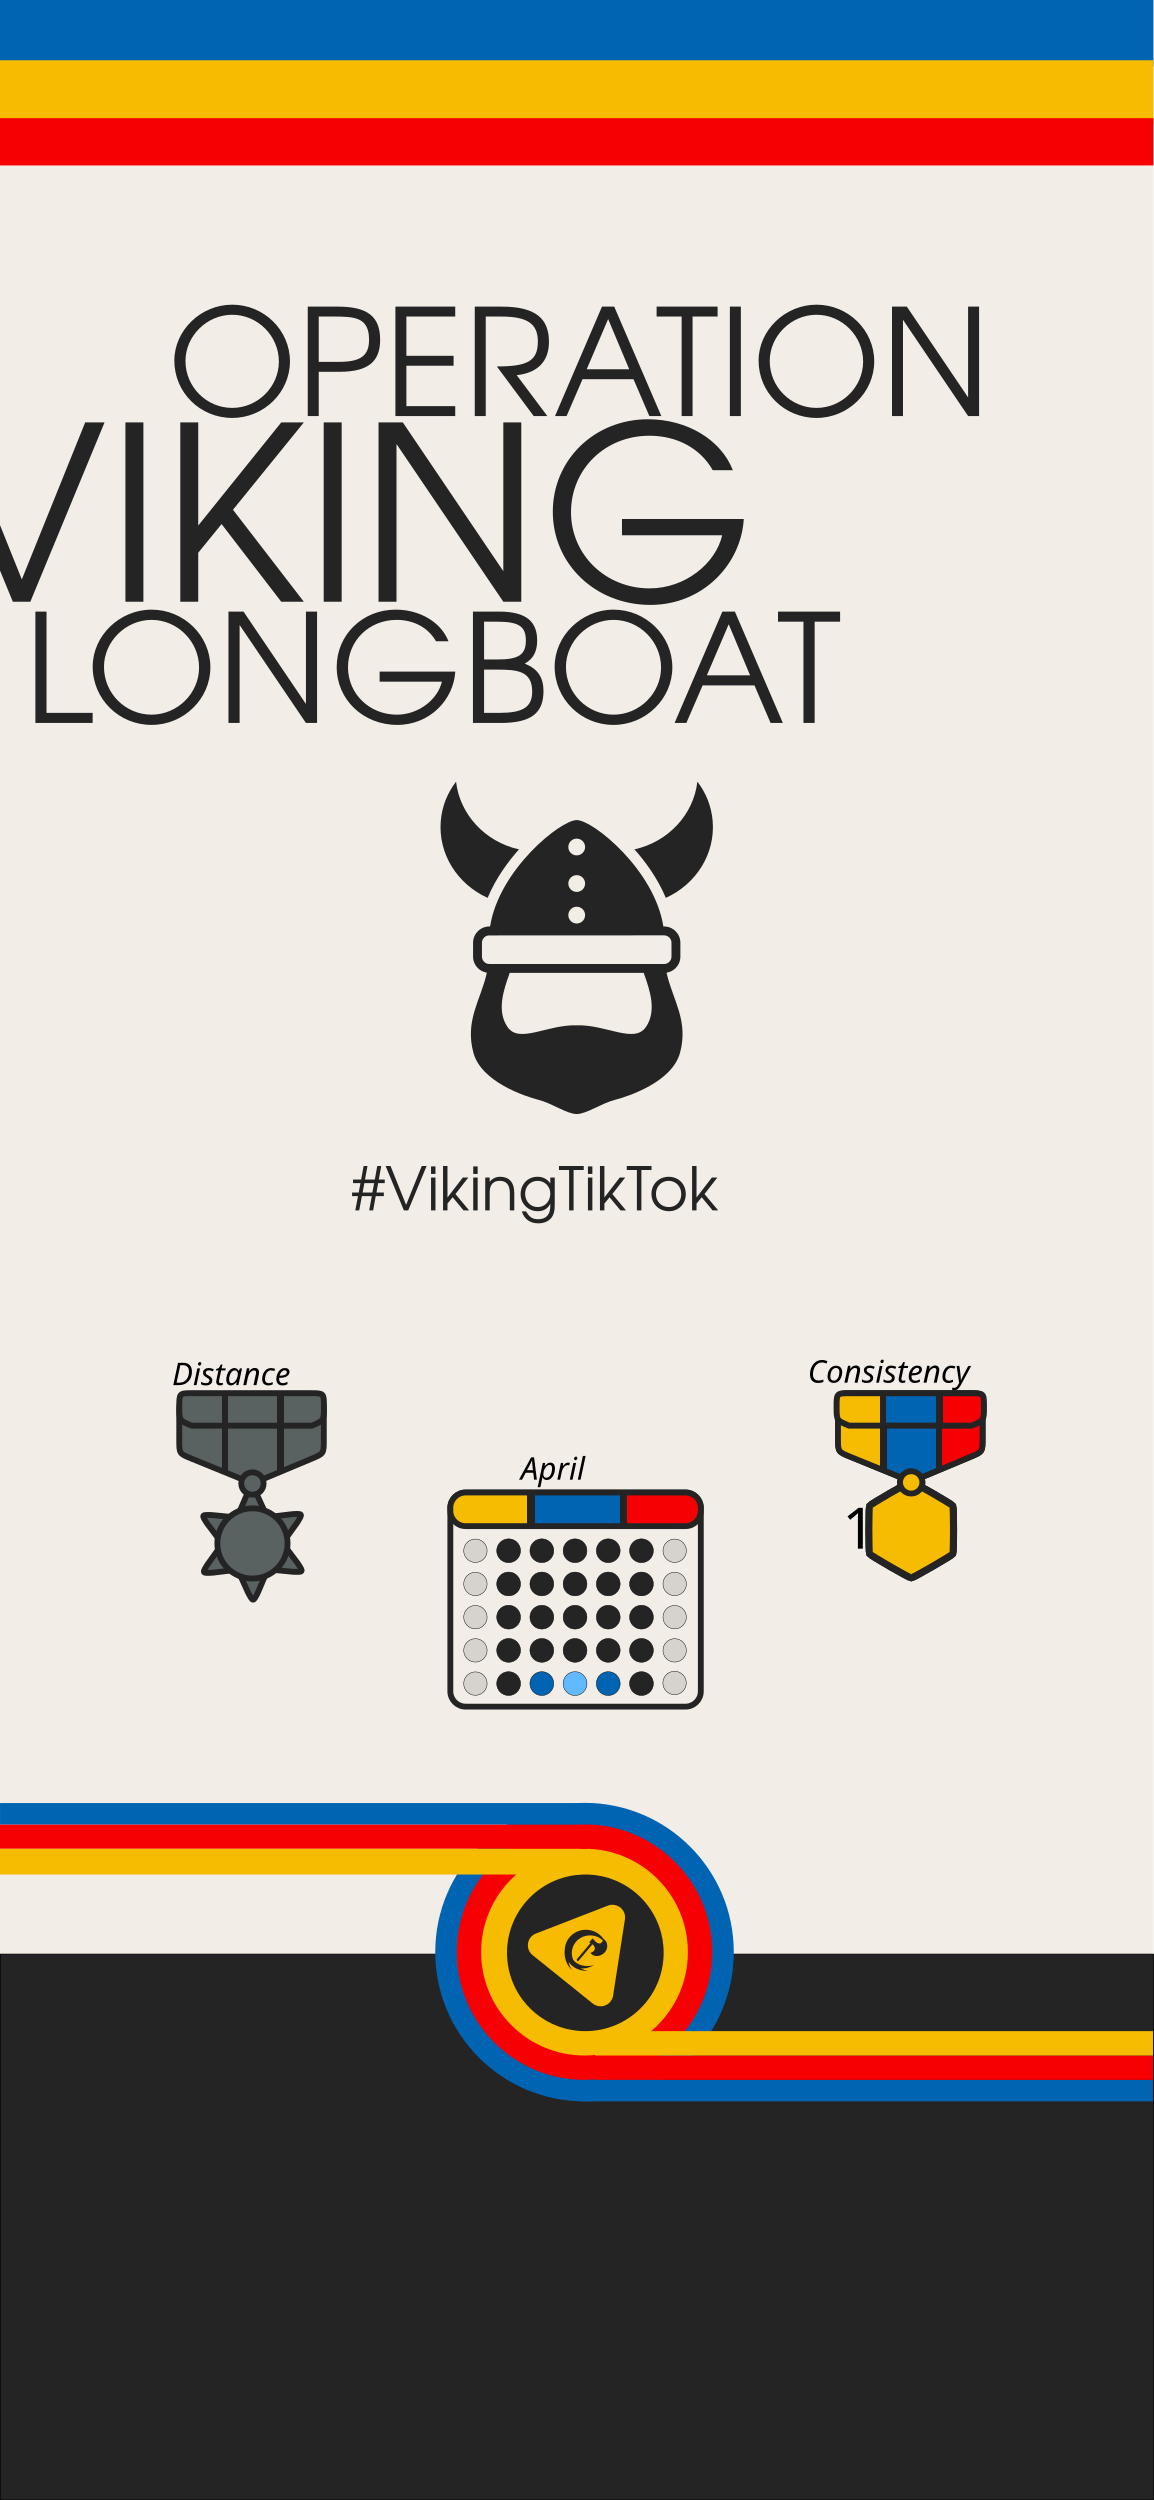
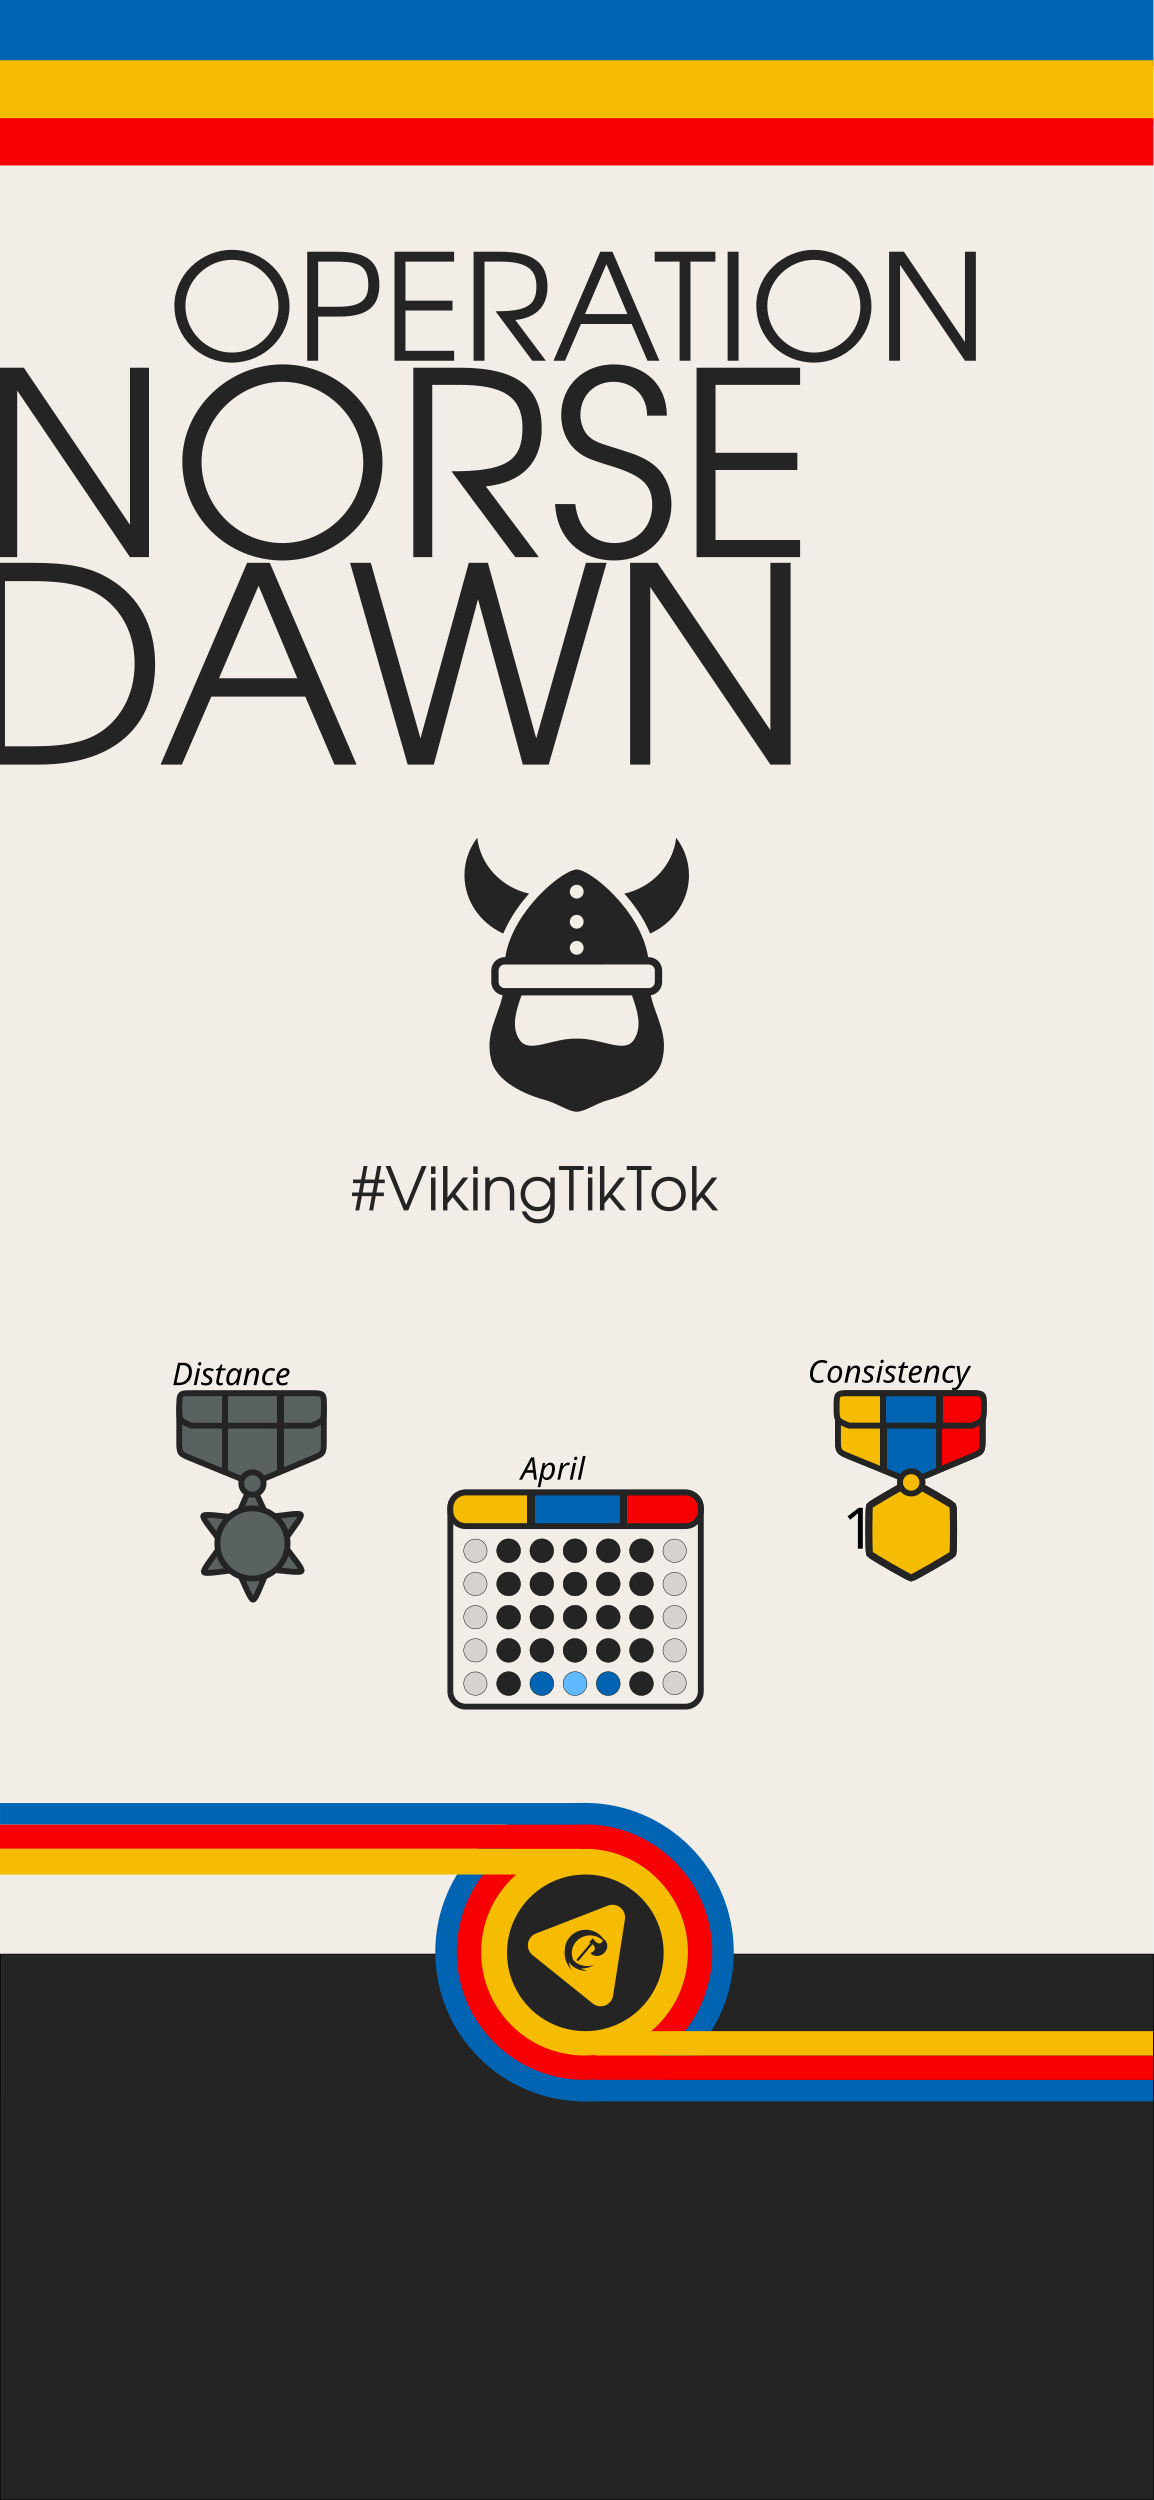
<svg xmlns="http://www.w3.org/2000/svg" xmlns:xlink="http://www.w3.org/1999/xlink" width="1290" height="2796" viewBox="0 0 341.312 739.775" version="1.1" id="svg5" xml:space="preserve">
  <defs id="defs2">
    <linearGradient id="linearGradient2739">
      <stop style="stop-color:#5a6161;stop-opacity:1;" offset="0" id="stop2715" />
      <stop style="stop-color:#5a6161;stop-opacity:1;" offset="0.302" id="stop2717" />
      <stop style="stop-color:#242424;stop-opacity:1;" offset="0.302" id="stop2719" />
      <stop style="stop-color:#242424;stop-opacity:1;" offset="0.343" id="stop2721" />
      <stop style="stop-color:#5a6161;stop-opacity:1;" offset="0.343" id="stop2723" />
      <stop style="stop-color:#5a6161;stop-opacity:1;" offset="0.343" id="stop2725" />
      <stop style="stop-color:#5a6161;stop-opacity:1;" offset="0.343" id="stop2727" />
      <stop style="stop-color:#5a6161;stop-opacity:1;" offset="0.669" id="stop2729" />
      <stop style="stop-color:#242424;stop-opacity:1;" offset="0.669" id="stop2731" />
      <stop style="stop-color:#242424;stop-opacity:1;" offset="0.714" id="stop2733" />
      <stop style="stop-color:#5a6161;stop-opacity:1;" offset="0.714" id="stop2735" />
      <stop style="stop-color:#5a6161;stop-opacity:1;" offset="1" id="stop2737" />
    </linearGradient>
    <linearGradient id="linearGradient2683">
      <stop style="stop-color:#f6bc02;stop-opacity:1;" offset="0" id="stop2659" />
      <stop style="stop-color:#f6bc02;stop-opacity:1;" offset="0.302" id="stop2661" />
      <stop style="stop-color:#242424;stop-opacity:1;" offset="0.302" id="stop2663" />
      <stop style="stop-color:#242424;stop-opacity:1;" offset="0.343" id="stop2665" />
      <stop style="stop-color:#0064b2;stop-opacity:1;" offset="0.343" id="stop2667" />
      <stop style="stop-color:#0064b2;stop-opacity:1;" offset="0.343" id="stop2669" />
      <stop style="stop-color:#0064b2;stop-opacity:1;" offset="0.343" id="stop2671" />
      <stop style="stop-color:#0064b2;stop-opacity:1;" offset="0.669" id="stop2673" />
      <stop style="stop-color:#242424;stop-opacity:1;" offset="0.669" id="stop2675" />
      <stop style="stop-color:#242424;stop-opacity:1;" offset="0.714" id="stop2677" />
      <stop style="stop-color:#f60003;stop-opacity:1;" offset="0.714" id="stop2679" />
      <stop style="stop-color:#f60003;stop-opacity:1;" offset="1" id="stop2681" />
    </linearGradient>
    <linearGradient id="linearGradient19">
      <stop style="stop-color:#f6bc02;stop-opacity:1;" offset="0" id="stop8" />
      <stop style="stop-color:#f6bc02;stop-opacity:1;" offset="0.31" id="stop9" />
      <stop style="stop-color:#242424;stop-opacity:1;" offset="0.31" id="stop10" />
      <stop style="stop-color:#242424;stop-opacity:1;" offset="0.34" id="stop11" />
      <stop style="stop-color:#0064b2;stop-opacity:1;" offset="0.34" id="stop12" />
      <stop style="stop-color:#0064b2;stop-opacity:1;" offset="0.675" id="stop15" />
      <stop style="stop-color:#242424;stop-opacity:1;" offset="0.675" id="stop16" />
      <stop style="stop-color:#242424;stop-opacity:1;" offset="0.702" id="stop17" />
      <stop style="stop-color:#f60003;stop-opacity:1;" offset="0.702" id="stop18" />
      <stop style="stop-color:#f60003;stop-opacity:1;" offset="1" id="stop19" />
    </linearGradient>
    <linearGradient xlink:href="#linearGradient2739" id="linearGradient1853" x1="-11.259" y1="401.76" x2="84.136" y2="401.76" gradientUnits="userSpaceOnUse" gradientTransform="matrix(0.4666422,0,0,0.4666422,57.42604,239.1863)" />
    <linearGradient xlink:href="#linearGradient2739" id="linearGradient4763" gradientUnits="userSpaceOnUse" gradientTransform="matrix(0.4668971,0,0,0.4764856,57.44103,225.3715)" x1="-11.259" y1="401.76" x2="84.136" y2="401.76" />
    <linearGradient xlink:href="#linearGradient2739" id="linearGradient7112" gradientUnits="userSpaceOnUse" gradientTransform="matrix(0.4666422,0,0,0.4666422,252.3815,251.5667)" x1="-11.259" y1="401.76" x2="84.136" y2="401.76" />
    <linearGradient xlink:href="#linearGradient2739" id="linearGradient7114" gradientUnits="userSpaceOnUse" gradientTransform="matrix(0.4660948,0,0,0.476554,252.4015,225.344)" x1="-11.259" y1="401.76" x2="84.136" y2="401.76" />
    <linearGradient xlink:href="#linearGradient19" id="linearGradient8" x1="132.391" y1="462.308" x2="208.243" y2="462.308" gradientUnits="userSpaceOnUse" gradientTransform="translate(0,-15.68807)" />
    <linearGradient xlink:href="#linearGradient2683" id="linearGradient309" gradientUnits="userSpaceOnUse" gradientTransform="matrix(0.4757368,0,0,0.4757368,-67.89771,225.6728)" x1="-11.259" y1="401.76" x2="84.136" y2="401.76" />
    <linearGradient xlink:href="#linearGradient2683" id="linearGradient311" gradientUnits="userSpaceOnUse" gradientTransform="matrix(0.4666422,0,0,0.4666422,-67.56632,239.1863)" x1="-11.259" y1="401.76" x2="84.136" y2="401.76" />
    <linearGradient xlink:href="#linearGradient2683" id="linearGradient2685" gradientUnits="userSpaceOnUse" gradientTransform="matrix(0.4666422,0,0,0.4666422,370.9461,251.5667)" x1="-11.259" y1="401.76" x2="84.136" y2="401.76" />
    <linearGradient xlink:href="#linearGradient2683" id="linearGradient2687" gradientUnits="userSpaceOnUse" gradientTransform="matrix(0.4757368,0,0,0.4757368,370.6148,225.6728)" x1="-11.259" y1="401.76" x2="84.136" y2="401.76" />
    <clipPath clipPathUnits="userSpaceOnUse" id="clippath5139">
      <g id="g5143" transform="matrix(1.925925,1.8794642e-5,-1.8794642e-5,1.925925,-162.4495,-573.511)">
        <rect style="fill:#242424;fill-opacity:1;stroke:#000000;stroke-width:0.265;stroke-linecap:round;stroke-linejoin:round;stroke-dasharray:none" id="rect5141" width="341.18" height="161.506" x="0.066" y="498.842" ry="0" />
      </g>
    </clipPath>
  </defs>
  <g id="layer1">
    <g id="g1893">
      <rect style="fill:#f2ede7;fill-opacity:1;stroke:none;stroke-width:25;stroke-linecap:round;stroke-dasharray:none;stroke-opacity:1" id="rect14093" width="341.312" height="621.648" x="0" y="0" />
      <rect style="fill:#242424;fill-opacity:1;stroke:#000000;stroke-width:0.265;stroke-linecap:round;stroke-linejoin:round;stroke-dasharray:none" id="rect911" width="341.18" height="161.506" x="0.132" y="578.269" ry="0" />
-     </g>
-     <g id="g1889">
-       <text xml:space="preserve" style="font-style:normal;font-variant:normal;font-weight:normal;font-stretch:normal;font-size:43.813px;font-family:'TeX Gyre Adventor';-inkscape-font-specification:'TeX Gyre Adventor, Normal';font-variant-ligatures:normal;font-variant-caps:normal;font-variant-numeric:normal;font-variant-east-asian:normal;fill:#242424;fill-opacity:1;stroke:#f7bb01;stroke-width:0;stroke-linecap:butt;stroke-dasharray:none;stroke-opacity:1" x="49.666" y="123.109" id="text17401-5">
-         <tspan id="tspan17399-8" x="49.666" y="123.109" style="font-style:normal;font-variant:normal;font-weight:normal;font-stretch:normal;font-size:43.813px;font-family:'TeX Gyre Adventor';-inkscape-font-specification:'TeX Gyre Adventor, Normal';font-variant-ligatures:normal;font-variant-caps:normal;font-variant-numeric:normal;font-variant-east-asian:normal;fill:#242424;fill-opacity:1;stroke-width:0;stroke-dasharray:none">OPERATION</tspan>
-       </text>
-       <text xml:space="preserve" style="font-style:normal;font-variant:normal;font-weight:normal;font-stretch:normal;font-size:71.811px;font-family:'TeX Gyre Adventor';-inkscape-font-specification:'TeX Gyre Adventor, Normal';font-variant-ligatures:normal;font-variant-caps:normal;font-variant-numeric:normal;font-variant-east-asian:normal;fill:#242424;fill-opacity:1;stroke:#f7bb01;stroke-width:0;stroke-linecap:butt;stroke-dasharray:none;stroke-opacity:1" x="171.769" y="178.064" id="text17401-5-7">
-         <tspan x="171.769" y="178.064" style="font-style:normal;font-variant:normal;font-weight:normal;font-stretch:normal;font-size:71.811px;font-family:'TeX Gyre Adventor';-inkscape-font-specification:'TeX Gyre Adventor, Normal';font-variant-ligatures:normal;font-variant-caps:normal;font-variant-numeric:normal;font-variant-east-asian:normal;text-align:center;text-anchor:middle;fill:#242424;fill-opacity:1;stroke-width:0;stroke-dasharray:none" id="tspan6687">VIKING</tspan>
-       </text>
-       <text xml:space="preserve" style="font-style:normal;font-variant:normal;font-weight:normal;font-stretch:normal;font-size:44.601px;font-family:'TeX Gyre Adventor';-inkscape-font-specification:'TeX Gyre Adventor, Normal';font-variant-ligatures:normal;font-variant-caps:normal;font-variant-numeric:normal;font-variant-east-asian:normal;fill:#242424;fill-opacity:1;stroke:#f7bb01;stroke-width:0;stroke-linecap:butt;stroke-dasharray:none;stroke-opacity:1" x="171.234" y="213.927" id="text17401-5-7-5">
-         <tspan x="171.234" y="213.927" style="font-style:normal;font-variant:normal;font-weight:normal;font-stretch:normal;font-size:44.601px;font-family:'TeX Gyre Adventor';-inkscape-font-specification:'TeX Gyre Adventor, Normal';font-variant-ligatures:normal;font-variant-caps:normal;font-variant-numeric:normal;font-variant-east-asian:normal;text-align:center;text-anchor:middle;fill:#242424;fill-opacity:1;stroke-width:0;stroke-dasharray:none" id="tspan6687-3">LONGBOAT</tspan>
-       </text>
    </g>
    <text xml:space="preserve" style="font-style:normal;font-variant:normal;font-weight:normal;font-stretch:normal;font-size:17.783px;font-family:'TeX Gyre Adventor';-inkscape-font-specification:'TeX Gyre Adventor, Normal';font-variant-ligatures:normal;font-variant-caps:normal;font-variant-numeric:normal;font-variant-east-asian:normal;fill:#242424;fill-opacity:1;stroke:#f7bb01;stroke-width:0;stroke-linecap:butt;stroke-dasharray:none;stroke-opacity:1" x="170.656" y="358.171" id="text17401-5-7-5-0">
      <tspan x="170.656" y="358.171" style="font-style:normal;font-variant:normal;font-weight:normal;font-stretch:normal;font-size:17.783px;font-family:'TeX Gyre Adventor';-inkscape-font-specification:'TeX Gyre Adventor, Normal';font-variant-ligatures:normal;font-variant-caps:normal;font-variant-numeric:normal;font-variant-east-asian:normal;text-align:center;text-anchor:middle;fill:#242424;fill-opacity:1;stroke-width:0;stroke-dasharray:none" id="tspan6687-3-4">#VikingTikTok</tspan>
    </text>
    <g id="g1881">
      <rect style="fill:#0064b2;fill-opacity:1;stroke:none;stroke-width:0.265;stroke-linecap:round;stroke-linejoin:round" id="rect4256" width="341.312" height="19.665" x="-2.4999999e-06" y="-1.7625636e-05" />
      <rect style="fill:#f7bb01;fill-opacity:1;stroke:none;stroke-width:0.265;stroke-linecap:round;stroke-linejoin:round" id="rect4258" width="341.312" height="18.988" x="-2.4999999e-06" y="17.825" />
      <rect style="fill:#f60003;fill-opacity:1;stroke:none;stroke-width:0.265;stroke-linecap:round;stroke-linejoin:round" id="rect4260" width="341.312" height="13.98" x="-2.4999999e-06" y="34.972" />
    </g>
    <g id="g9197" transform="matrix(0.519231,-5.0670514e-6,5.0670514e-6,0.519231,84.3517,297.7839)" clip-path="url(#clipPath5139)">
      <rect style="fill:#0064b2;fill-opacity:1;stroke:none;stroke-width:0.518;stroke-linecap:round;stroke-linejoin:round" id="rect4037-3-5-4" width="326.121" height="12.239" x="168.509" y="611.809" />
      <circle style="fill:#0064b2;fill-opacity:1;stroke:none;stroke-width:0.309;stroke-linecap:round;stroke-linejoin:round" id="path3158-4" cx="170.656" cy="539.011" r="85.068" />
      <circle style="fill:#f60003;fill-opacity:1;stroke:none;stroke-width:0.265;stroke-linecap:round;stroke-linejoin:round" id="path3158" cx="170.656" cy="539.011" r="72.798" />
      <circle style="fill:#f6bc02;fill-opacity:1;stroke:none;stroke-width:0.214;stroke-linecap:round;stroke-linejoin:round" id="path3158-1" cx="170.656" cy="539.011" r="58.917" />
      <circle style="fill:#242424;fill-opacity:1;stroke:none;stroke-width:0.162;stroke-linecap:round;stroke-linejoin:round" id="path3158-1-7" cx="171.121" cy="539.41" r="44.637" />
      <rect style="fill:#f60003;fill-opacity:1;stroke:none;stroke-width:0.518;stroke-linecap:round;stroke-linejoin:round" id="rect4037" width="317.894" height="13.881" x="176.74" y="597.928" />
      <rect style="fill:#f60003;fill-opacity:1;stroke:none;stroke-width:0.471;stroke-linecap:round;stroke-linejoin:round" id="rect4037-3" width="335.015" height="13.905" x="-162.462" y="466.219" />
      <rect style="fill:#0064b2;fill-opacity:1;stroke:none;stroke-width:0.471;stroke-linecap:round;stroke-linejoin:round" id="rect4037-3-5" width="334.998" height="12.208" x="-162.445" y="454.056" />
      <rect style="fill:#f6bc02;fill-opacity:1;stroke:none;stroke-width:0.518;stroke-linecap:round;stroke-linejoin:round" id="rect4037-6" width="317.895" height="13.89" x="176.74" y="584.047" />
      <rect style="fill:#f6bc02;fill-opacity:1;stroke:none;stroke-width:0.471;stroke-linecap:round;stroke-linejoin:round" id="rect4037-6-1" width="330.483" height="14.647" x="-162.458" y="480.126" />
      <path style="fill:#0064b2;fill-opacity:1;stroke:#f7bb01;stroke-width:34.052;stroke-linecap:round;stroke-linejoin:round;stroke-dasharray:none;stroke-opacity:1" id="path6440" d="m -437.836,112.752 -43.662,94.68 -60.164,-85.152 z" transform="matrix(0.4058515,-0.1159075,0.1159075,0.4058515,351.2106,422.7058)" />
      <path style="fill:#f7bb01;fill-opacity:1;stroke:#f7bb01;stroke-width:107.424;stroke-linecap:round;stroke-linejoin:round;stroke-dasharray:none;stroke-opacity:1" id="path6440-9" d="m -437.836,112.752 -43.662,94.68 -60.164,-85.152 z" transform="matrix(0.1286501,-0.03674131,0.03674131,0.1286501,227.8899,502.1435)" />
    </g>
    <g id="g1561">
      <path style="fill:url(#linearGradient1853);fill-opacity:1.0;stroke:#242424;stroke-width:1.732;stroke-linecap:round;stroke-linejoin:round;stroke-opacity:1" d="m 53.04,418.331 v 7.861 c 0,3.947 0,3.947 3.633,5.43 l 18.026,7.356 17.535,-7.339 c 3.584,-1.5 3.584,-1.5 3.584,-5.549 v -7.861 c 1e-6,-3.88 -0.028,-3.88 -3.947,-3.88 H 56.92 c -3.88,0 -3.88,0 -3.88,3.981 z" id="path405" />
      <path style="fill:url(#linearGradient4763);fill-opacity:1;stroke:#242424;stroke-width:1.751;stroke-linecap:round;stroke-linejoin:round;stroke-opacity:1" d="m 53.053,416.322 v 1e-5 c 0,4.031 0,4.031 3.635,5.545 h 18.036 l 17.545,0.018 c 3.586,-1.532 3.586,-1.532 3.586,-5.666 v 0 c 10e-7,-3.962 -0.028,-3.962 -3.949,-3.962 H 56.935 c -3.882,0 -3.882,0 -3.882,4.065 z" id="path405-0" />
      <path id="path1320" style="fill:#5a6161;stroke:#242424;stroke-width:1.732;stroke-linecap:round;stroke-linejoin:round;fill-opacity:1" d="m 86.698,465.111 c -3.015,-0.271 -7.159,-0.755 -7.39,-0.618 -0.232,0.137 -1.797,4.004 -3.006,6.778 -1.405,2.788 -1.405,2.788 -2.89,-9.3e-4 -1.27,-2.744 -2.911,-6.543 -3.144,-6.674 -0.234,-0.131 -4.33,0.441 -7.335,0.781 -3.156,0.181 -3.156,0.181 -1.519,-2.447 1.743,-2.477 4.247,-5.842 4.244,-6.112 -0.003,-0.27 -2.584,-3.577 -4.383,-6.014 -1.696,-2.59 -1.696,-2.59 1.429,-2.483 3.014,0.271 7.154,0.754 7.385,0.617 0.231,-0.137 1.789,-3.984 2.997,-6.757 1.415,-2.81 1.415,-2.81 2.898,-0.022 1.271,2.744 2.911,6.544 3.145,6.676 0.235,0.132 4.364,-0.446 7.372,-0.785 3.119,-0.177 3.119,-0.177 1.413,2.549 -1.739,2.467 -4.179,5.748 -4.176,6.014 0.003,0.271 2.599,3.597 4.399,6.036 1.68,2.568 1.68,2.568 -1.439,2.462 z" />
      <circle style="fill:#5a6161;stroke:#242424;stroke-width:1.732;stroke-linecap:round;stroke-linejoin:round;stroke-dasharray:none;stroke-opacity:1;fill-opacity:1" id="path1266" cx="74.7" cy="438.978" r="3.306" />
      <circle style="fill:#5a6161;stroke:#242424;stroke-width:1.732;stroke-linecap:round;stroke-linejoin:round;stroke-dasharray:none;stroke-opacity:1;fill-opacity:1" id="path1430" cx="74.7" cy="456.717" r="10.387" />
    </g>
    <g id="g1567" style="display:inline">
      <path style="fill:url(#linearGradient7112);fill-opacity:1;stroke:#242424;stroke-width:1.732;stroke-linecap:round;stroke-linejoin:round;stroke-dasharray:none;stroke-opacity:1" d="m 247.996,418.145 v 7.5 c 0,3.947 0,3.947 3.633,5.43 l 18.026,7.356 17.535,-7.339 c 3.584,-1.5 3.584,-1.5 3.584,-5.549 v -7.5 c 0,-3.88 -0.028,-3.88 -3.947,-3.88 h -34.952 c -3.88,0 -3.88,0 -3.88,3.981 z" id="path405-7" />
      <path style="fill:url(#linearGradient7114);fill-opacity:1;stroke:#242424;stroke-width:1.75;stroke-linecap:round;stroke-linejoin:round;stroke-opacity:1" d="m 248.021,416.322 v 1e-5 c 0,4.031 0,4.031 3.629,5.545 h 18.005 l 17.515,0.018 c 3.58,-1.532 3.58,-1.532 3.58,-5.667 v 0 c 10e-6,-3.962 -0.028,-3.962 -3.943,-3.962 h -34.911 c -3.875,0 -3.875,0 -3.875,4.066 z" id="path405-0-5" />
      <path style="fill:#5a6161;fill-opacity:1;stroke:#242424;stroke-width:2.554;stroke-linecap:round;stroke-linejoin:round;stroke-dasharray:none;stroke-opacity:1" id="path7175" d="m 282.91,461.85 c -0.347,0.602 -14.351,8.687 -15.046,8.687 -0.695,0 -14.698,-8.085 -15.046,-8.687 -0.347,-0.602 -0.347,-16.771 0,-17.373 0.347,-0.602 14.351,-8.687 15.046,-8.687 0.695,0 14.698,8.085 15.046,8.687 0.347,0.602 0.347,16.771 0,17.373 z" transform="matrix(0.8183277,0,0,0.8183277,50.45449,81.86353)" />
      <circle style="fill:#5a6161;fill-opacity:1;stroke:#242424;stroke-width:1.732;stroke-linecap:round;stroke-linejoin:round;stroke-dasharray:none;stroke-opacity:1" id="path1266-9" cx="269.655" cy="438.658" r="3.306" />
    </g>
    <text xml:space="preserve" style="font-style:italic;font-variant:normal;font-weight:normal;font-stretch:normal;font-size:9.252px;font-family:'Franklin Gothic Demi';-inkscape-font-specification:'Franklin Gothic Demi Italic';text-align:center;text-anchor:middle;fill:#000000;fill-opacity:1;stroke:#f6bc02;stroke-width:0.007;stroke-linecap:round;stroke-linejoin:round;stroke-dasharray:none;stroke-opacity:1" x="74.436" y="409.866" id="text8860">
      <tspan id="tspan8858" style="font-weight:normal;fill:#000000;fill-opacity:1;stroke:#f6bc02;stroke-width:0.007;stroke-dasharray:none;stroke-opacity:1" x="74.436" y="409.866">Distance</tspan>
    </text>
    <text xml:space="preserve" style="font-style:italic;font-variant:normal;font-weight:normal;font-stretch:normal;font-size:9.252px;font-family:'Franklin Gothic Demi';-inkscape-font-specification:'Franklin Gothic Demi Italic';text-align:center;text-anchor:middle;fill:#000000;fill-opacity:1;stroke:#f6bc02;stroke-width:0.007;stroke-linecap:round;stroke-linejoin:round;stroke-dasharray:none;stroke-opacity:1" x="169.626" y="437.851" id="text8860-3">
      <tspan id="tspan8858-6" style="font-weight:normal;fill:#000000;fill-opacity:1;stroke:#f6bc02;stroke-width:0.007;stroke-dasharray:none;stroke-opacity:1" x="169.626" y="437.851">April</tspan>
    </text>
    <text xml:space="preserve" style="font-style:italic;font-variant:normal;font-weight:normal;font-stretch:normal;font-size:9.252px;font-family:'Franklin Gothic Demi';-inkscape-font-specification:'Franklin Gothic Demi Italic';text-align:center;text-anchor:middle;fill:#000000;fill-opacity:1;stroke:#f6bc02;stroke-width:0.007;stroke-linecap:round;stroke-linejoin:round;stroke-dasharray:none;stroke-opacity:1" x="268.994" y="409.141" id="text8860-9">
      <tspan id="tspan8858-2" style="font-weight:normal;fill:#000000;fill-opacity:1;stroke:#f6bc02;stroke-width:0.007;stroke-dasharray:none;stroke-opacity:1" x="268.994" y="409.141">Consistency</tspan>
    </text>
    <g id="g1874">
      <rect style="fill:none;stroke:#242424;stroke-width:1.732;stroke-dasharray:none;stroke-opacity:1" id="rect2" width="74.12" height="63.365" x="133.257" y="441.645" ry="4.534" rx="4.534" />
      <rect style="fill:url(#linearGradient8);fill-opacity:1;stroke:#242424;stroke-width:1.732;stroke-dasharray:none;stroke-opacity:1" id="rect2-7" width="74.12" height="9.95" x="133.257" y="441.645" ry="4.534" rx="4.534" />
      <g id="g1714">
        <circle style="display:inline;fill:#000000;fill-opacity:0.117;stroke:#000000;stroke-width:0.132;stroke-dasharray:none;stroke-opacity:1" id="path3-9-0-2-5" cx="199.613" cy="498.011" r="3.459" />
        <circle style="fill:#242424;fill-opacity:1;stroke:#000000;stroke-width:0.132;stroke-dasharray:none;stroke-opacity:1" id="path3-2-6-9-6" cx="189.815" cy="498.192" r="3.525" />
        <circle style="fill:#0064b2;fill-opacity:1;stroke:#000000;stroke-width:0.132;stroke-dasharray:none;stroke-opacity:1" id="path3-56-3-5-3" cx="179.988" cy="498.192" r="3.525" />
        <circle style="fill:#61baff;fill-opacity:1;stroke:#000000;stroke-width:0.132;stroke-dasharray:none;stroke-opacity:1" id="path3-3-9-7-7" cx="170.16" cy="498.192" r="3.525" />
        <circle style="fill:#0064b2;fill-opacity:1;stroke:#000000;stroke-width:0.132;stroke-dasharray:none;stroke-opacity:1" id="path3-5-0-3-9" cx="160.333" cy="498.192" r="3.525" />
        <circle style="fill:#242424;fill-opacity:1;stroke:#000000;stroke-width:0.132;stroke-dasharray:none;stroke-opacity:1" id="path3-27-2-8" cx="150.506" cy="498.192" r="3.525" />
        <ellipse style="fill:#000000;fill-opacity:0.117;stroke:#000000;stroke-width:0.132;stroke-dasharray:none;stroke-opacity:1" id="path3-1" cx="140.678" cy="-498.192" transform="scale(1,-1)" rx="3.459" ry="3.459" />
        <circle style="fill:#000000;fill-opacity:0.117;stroke:#000000;stroke-width:0.132;stroke-dasharray:none;stroke-opacity:1" id="path3-9-0-2" cx="199.643" cy="488.364" r="3.459" />
        <circle style="fill:#242424;fill-opacity:1;stroke:#000000;stroke-width:0.132;stroke-dasharray:none;stroke-opacity:1" id="path3-2-6-9" cx="189.815" cy="488.364" r="3.525" />
        <circle style="fill:#242424;fill-opacity:1;stroke:#000000;stroke-width:0.132;stroke-dasharray:none;stroke-opacity:1" id="path3-56-3-5" cx="179.988" cy="488.364" r="3.525" />
        <circle style="fill:#242424;fill-opacity:1;stroke:#000000;stroke-width:0.132;stroke-dasharray:none;stroke-opacity:1" id="path3-3-9-7" cx="170.16" cy="488.364" r="3.525" />
        <circle style="fill:#242424;fill-opacity:1;stroke:#000000;stroke-width:0.132;stroke-dasharray:none;stroke-opacity:1" id="path3-5-0-3" cx="160.333" cy="488.364" r="3.525" />
        <circle style="fill:#242424;fill-opacity:1;stroke:#000000;stroke-width:0.132;stroke-dasharray:none;stroke-opacity:1" id="path3-27-2" cx="150.506" cy="488.364" r="3.525" />
        <ellipse style="fill:#000000;fill-opacity:0.117;stroke:#000000;stroke-width:0.132;stroke-dasharray:none;stroke-opacity:1" id="path3-1-6" cx="140.678" cy="-488.364" transform="scale(1,-1)" rx="3.459" ry="3.459" />
        <circle style="fill:#000000;fill-opacity:0.117;stroke:#000000;stroke-width:0.132;stroke-dasharray:none;stroke-opacity:1" id="path3-9-2" cx="199.643" cy="478.537" r="3.459" />
        <circle style="fill:#242424;fill-opacity:1;stroke:#000000;stroke-width:0.132;stroke-dasharray:none;stroke-opacity:1" id="path3-2-9" cx="189.815" cy="478.537" r="3.525" />
        <circle style="fill:#242424;fill-opacity:1;stroke:#000000;stroke-width:0.132;stroke-dasharray:none;stroke-opacity:1" id="path3-56-7" cx="179.988" cy="478.537" r="3.525" />
        <circle style="fill:#242424;fill-opacity:1;stroke:#000000;stroke-width:0.132;stroke-dasharray:none;stroke-opacity:1" id="path3-3-8" cx="170.16" cy="478.537" r="3.525" />
        <circle style="fill:#242424;fill-opacity:1;stroke:#000000;stroke-width:0.132;stroke-dasharray:none;stroke-opacity:1" id="path3-5-1" cx="160.333" cy="478.537" r="3.525" />
        <circle style="fill:#242424;fill-opacity:1;stroke:#000000;stroke-width:0.132;stroke-dasharray:none;stroke-opacity:1" id="path3-26" cx="150.506" cy="478.537" r="3.525" />
        <ellipse style="fill:#000000;fill-opacity:0.117;stroke:#000000;stroke-width:0.132;stroke-dasharray:none;stroke-opacity:1" id="path3-1-0" cx="140.678" cy="-478.537" transform="scale(1,-1)" rx="3.459" ry="3.459" />
        <circle style="fill:#000000;fill-opacity:0.117;stroke:#000000;stroke-width:0.132;stroke-dasharray:none;stroke-opacity:1" id="path3-9-0" cx="199.643" cy="468.709" r="3.459" />
        <circle style="fill:#242424;fill-opacity:1;stroke:#000000;stroke-width:0.132;stroke-dasharray:none;stroke-opacity:1" id="path3-2-6" cx="189.815" cy="468.709" r="3.525" />
        <circle style="fill:#242424;fill-opacity:1;stroke:#000000;stroke-width:0.132;stroke-dasharray:none;stroke-opacity:1" id="path3-56-3" cx="179.988" cy="468.709" r="3.525" />
        <circle style="fill:#242424;fill-opacity:1;stroke:#000000;stroke-width:0.132;stroke-dasharray:none;stroke-opacity:1" id="path3-3-9" cx="170.16" cy="468.709" r="3.525" />
        <circle style="fill:#242424;fill-opacity:1;stroke:#000000;stroke-width:0.132;stroke-dasharray:none;stroke-opacity:1" id="path3-5-0" cx="160.333" cy="468.709" r="3.525" />
        <circle style="fill:#242424;fill-opacity:1;stroke:#000000;stroke-width:0.132;stroke-dasharray:none;stroke-opacity:1" id="path3-27" cx="150.506" cy="468.709" r="3.525" />
        <ellipse style="fill:#000000;fill-opacity:0.117;stroke:#000000;stroke-width:0.132;stroke-dasharray:none;stroke-opacity:1" id="path3-1-6-2" cx="140.678" cy="-468.709" transform="scale(1,-1)" rx="3.459" ry="3.459" />
        <circle style="fill:#000000;fill-opacity:0.117;stroke:#000000;stroke-width:0.132;stroke-dasharray:none;stroke-opacity:1" id="path3-9" cx="199.643" cy="458.882" r="3.459" />
        <circle style="fill:#242424;fill-opacity:1;stroke:#000000;stroke-width:0.132;stroke-dasharray:none;stroke-opacity:1" id="path3-2" cx="189.815" cy="458.882" r="3.525" />
        <circle style="fill:#242424;fill-opacity:1;stroke:#000000;stroke-width:0.132;stroke-dasharray:none;stroke-opacity:1" id="path3-56" cx="179.988" cy="458.882" r="3.525" />
        <circle style="fill:#242424;fill-opacity:1;stroke:#000000;stroke-width:0.132;stroke-dasharray:none;stroke-opacity:1" id="path3-3" cx="170.16" cy="458.882" r="3.525" />
        <circle style="display:inline;fill:#242424;fill-opacity:1;stroke:#000000;stroke-width:0.132;stroke-dasharray:none;stroke-opacity:1" id="path3-5-0-7" cx="160.333" cy="458.882" r="3.525" />
        <circle style="display:inline;fill:#242424;fill-opacity:1;stroke:#000000;stroke-width:0.132;stroke-dasharray:none;stroke-opacity:1" id="path3-27-6" cx="150.506" cy="458.882" r="3.525" />
        <ellipse style="display:inline;fill:#000000;fill-opacity:0.117;stroke:#000000;stroke-width:0.132;stroke-dasharray:none;stroke-opacity:1" id="path3-1-6-2-3" cx="140.678" cy="-458.882" transform="scale(1,-1)" rx="3.459" ry="3.459" />
      </g>
    </g>
    <g id="g1834" transform="translate(125.0297,0.198326)" style="display:none">
      <path style="fill:url(#linearGradient311);fill-opacity:1;stroke:#242424;stroke-width:1.732;stroke-linecap:round;stroke-linejoin:round;stroke-opacity:1" d="m -71.952,418.331 v 7.861 c 0,3.947 0,3.947 3.633,5.43 l 18.026,7.356 17.535,-7.339 c 3.584,-1.5 3.584,-1.5 3.584,-5.549 v -7.861 c 1e-6,-3.88 -0.028,-3.88 -3.947,-3.88 h -34.952 c -3.88,0 -3.88,0 -3.88,3.981 z" id="path291" />
      <path style="fill:url(#linearGradient309);fill-opacity:1;stroke:#242424;stroke-width:1.766;stroke-linecap:round;stroke-linejoin:round;stroke-opacity:1" d="m -72.369,416.323 v 10e-6 c 0,4.024 0,4.024 3.704,5.536 h 18.377 l 17.877,0.018 c 3.654,-1.529 3.654,-1.529 3.654,-5.657 v 0 c 10e-7,-3.955 -0.028,-3.955 -4.024,-3.955 h -35.633 c -3.955,0 -3.955,0 -3.955,4.059 z" id="path293" />
      <path id="path295" style="fill:#f6bc02;stroke:#242424;stroke-width:1.732;stroke-linecap:round;stroke-linejoin:round" d="m -38.295,465.111 c -3.015,-0.271 -7.159,-0.755 -7.39,-0.618 -0.232,0.137 -1.797,4.004 -3.006,6.778 -1.405,2.788 -1.405,2.788 -2.89,-9.3e-4 -1.27,-2.744 -2.911,-6.543 -3.144,-6.674 -0.234,-0.131 -4.33,0.441 -7.335,0.781 -3.156,0.181 -3.156,0.181 -1.519,-2.447 1.743,-2.477 4.247,-5.842 4.244,-6.112 -0.003,-0.27 -2.584,-3.577 -4.383,-6.014 -1.696,-2.59 -1.696,-2.59 1.429,-2.483 3.014,0.271 7.154,0.754 7.385,0.617 0.231,-0.137 1.789,-3.984 2.997,-6.757 1.415,-2.81 1.415,-2.81 2.898,-0.022 1.271,2.744 2.911,6.544 3.145,6.676 0.235,0.132 4.364,-0.446 7.372,-0.785 3.119,-0.177 3.119,-0.177 1.413,2.549 -1.739,2.467 -4.179,5.748 -4.176,6.014 0.003,0.271 2.599,3.597 4.399,6.036 1.68,2.568 1.68,2.568 -1.439,2.462 z" />
      <circle style="fill:#f6bc02;stroke:#242424;stroke-width:1.732;stroke-linecap:round;stroke-linejoin:round;stroke-dasharray:none;stroke-opacity:1" id="circle297" cx="-50.293" cy="438.978" r="3.306" />
      <circle style="fill:#f6bc02;stroke:#242424;stroke-width:1.732;stroke-linecap:round;stroke-linejoin:round;stroke-dasharray:none;stroke-opacity:1" id="circle299" cx="-50.293" cy="456.717" r="10.387" />
      <text xml:space="preserve" style="font-size:16.933px;font-family:Squealer;-inkscape-font-specification:'Squealer, Normal';text-align:center;text-anchor:middle;fill:#000000;fill-opacity:1;stroke:none;stroke-width:1.627;stroke-linecap:round;stroke-linejoin:round;stroke-dasharray:none;stroke-opacity:1" x="-50.293" y="462.22" id="text303">
        <tspan id="tspan301" style="font-style:normal;font-variant:normal;font-weight:normal;font-stretch:normal;font-size:16.933px;font-family:'Franklin Gothic Demi';-inkscape-font-specification:'Franklin Gothic Demi Italic';opacity:1;fill:#000000;fill-opacity:1;stroke-width:1.627" x="-50.293" y="462.22">5</tspan>
      </text>
    </g>
    <g id="g1824" transform="translate(-118.5905)">
      <path style="fill:url(#linearGradient2685);fill-opacity:1;stroke:#242424;stroke-width:1.732;stroke-linecap:round;stroke-linejoin:round;stroke-dasharray:none;stroke-opacity:1" d="m 366.56,418.145 v 7.5 c 0,3.947 0,3.947 3.633,5.43 l 18.026,7.356 17.535,-7.339 c 3.584,-1.5 3.584,-1.5 3.584,-5.549 v -7.5 c 0,-3.88 -0.028,-3.88 -3.947,-3.88 h -34.952 c -3.88,0 -3.88,0 -3.88,3.981 z" id="path313" />
      <path style="fill:url(#linearGradient2687);fill-opacity:1;stroke:#242424;stroke-width:1.766;stroke-linecap:round;stroke-linejoin:round;stroke-opacity:1" d="m 366.143,416.323 v 10e-6 c 0,4.024 0,4.024 3.704,5.536 h 18.377 l 17.877,0.018 c 3.654,-1.529 3.654,-1.529 3.654,-5.657 v 0 c 10e-6,-3.955 -0.028,-3.955 -4.024,-3.955 h -35.633 c -3.955,0 -3.955,0 -3.955,4.059 z" id="path315" />
      <path style="fill:#f6bc02;fill-opacity:1;stroke:#242424;stroke-width:2.554;stroke-linecap:round;stroke-linejoin:round;stroke-dasharray:none;stroke-opacity:1" id="path317" d="m 282.91,461.85 c -0.347,0.602 -14.351,8.687 -15.046,8.687 -0.695,0 -14.698,-8.085 -15.046,-8.687 -0.347,-0.602 -0.347,-16.771 0,-17.373 0.347,-0.602 14.351,-8.687 15.046,-8.687 0.695,0 14.698,8.085 15.046,8.687 0.347,0.602 0.347,16.771 0,17.373 z" transform="matrix(0.8183277,0,0,0.8183277,169.0191,81.86353)" />
      <circle style="fill:#f6bc02;stroke:#242424;stroke-width:1.732;stroke-linecap:round;stroke-linejoin:round;stroke-dasharray:none;stroke-opacity:1" id="circle319" cx="388.22" cy="438.658" r="3.306" />
      <text xml:space="preserve" style="font-size:16.933px;font-family:Squealer;-inkscape-font-specification:'Squealer, Normal';text-align:center;text-anchor:middle;fill:#000000;fill-opacity:1;stroke:none;stroke-width:1.627;stroke-linecap:round;stroke-linejoin:round;stroke-dasharray:none;stroke-opacity:1" x="388.137" y="458.256" id="text323">
        <tspan id="tspan321" style="font-style:normal;font-variant:normal;font-weight:normal;font-stretch:normal;font-size:16.933px;font-family:'Franklin Gothic Demi';-inkscape-font-specification:'Franklin Gothic Demi Italic';opacity:1;fill:#000000;fill-opacity:1;stroke-width:1.627" x="388.137" y="458.256">1</tspan>
      </text>
    </g>
-     <g id="g4801" transform="matrix(0.1921083,0,0,0.1921083,121.4765,231.2957)" style="fill:#242424;fill-opacity:1">
+     <g id="g4801" transform="matrix(0.1583445,0,0,0.1583445,130.12,247.9082)" style="fill:#242424;fill-opacity:1">
      <path class="st0" d="m 394.445,294.244 c 0.016,0 0.024,0 0.033,-0.008 5.382,-0.819 10.186,-3.366 13.841,-7.02 4.539,-4.54 7.367,-10.831 7.341,-17.752 v -21.298 c 0.026,-6.888 -2.802,-13.213 -7.341,-17.719 -4.515,-4.547 -10.831,-7.375 -17.744,-7.375 h -1.116 C 375.767,135.604 280.907,59.199 256.021,59.199 c -24.912,0 -119.771,76.405 -133.454,163.873 h -1.208 c -6.87,0.033 -13.163,2.861 -17.652,7.375 -4.548,4.506 -7.375,10.831 -7.375,17.719 v 21.298 c 0,6.92 2.828,13.212 7.375,17.752 3.44,3.439 7.954,5.903 12.948,6.862 0.306,0.066 0.604,0.092 0.893,0.141 -0.157,0.702 -0.272,1.438 -0.446,2.142 -9.186,39.918 -33.602,72.014 -20.224,121.325 12.138,44.747 78.935,66.988 100.25,72.436 21.298,5.466 43.837,21.878 58.86,21.878 15.056,0 37.594,-16.412 58.893,-21.878 21.307,-5.449 88.112,-27.69 100.25,-72.436 13.336,-49.245 -10.979,-81.324 -20.215,-121.168 -0.174,-0.744 -0.315,-1.513 -0.471,-2.274 z M 255.996,87.758 c 7.144,0 12.923,5.788 12.923,12.915 0,7.143 -5.779,12.931 -12.923,12.931 -7.135,0 -12.922,-5.788 -12.922,-12.931 -0.001,-7.127 5.787,-12.915 12.922,-12.915 z m 0,56.255 c 7.144,0 12.923,5.788 12.923,12.923 0,7.152 -5.779,12.922 -12.923,12.922 -7.135,0 -12.922,-5.77 -12.922,-12.922 -0.001,-7.135 5.787,-12.923 12.922,-12.923 z m 0,48.667 c 7.144,0 12.923,5.788 12.923,12.922 0,7.136 -5.779,12.923 -12.923,12.923 -7.135,0 -12.922,-5.788 -12.922,-12.923 -0.001,-7.135 5.787,-12.922 12.922,-12.922 z m 106.517,185.385 c -17.884,25.978 -61.406,-4.109 -106.525,-2.736 -45.086,-1.372 -88.61,28.715 -106.493,2.736 -17.148,-24.969 -6.019,-57.066 2.505,-81.225 0.274,-0.777 0.538,-1.522 0.802,-2.282 h 206.396 c 0.264,0.76 0.52,1.505 0.793,2.282 8.534,24.159 19.662,56.256 2.522,81.225 z m 28.062,-97.199 h -269.15 c -0.793,0 -1.596,-0.083 -2.348,-0.248 -2.191,-0.455 -4.151,-1.546 -5.706,-3.1 -2.067,-2.076 -3.332,-4.87 -3.348,-8.053 v -21.298 c 0.017,-3.167 1.282,-5.978 3.348,-8.053 1.736,-1.728 3.978,-2.894 6.499,-3.216 0.397,-0.066 0.81,-0.099 1.224,-0.108 0,0 -0.008,0.066 -0.008,0.108 l 269.488,-0.132 c 3.167,0.016 6.002,1.282 8.07,3.349 2.075,2.075 3.332,4.886 3.332,8.053 v 21.298 c 0,3.183 -1.256,5.977 -3.332,8.053 -1.728,1.728 -4.01,2.927 -6.598,3.25 -0.471,0.081 -0.967,0.097 -1.471,0.097 z" id="path4795" style="fill:#242424;fill-opacity:1" />
      <path class="st0" d="M 465.368,60.266 C 463.417,37.612 454.942,17.033 441.854,0 436.141,50.41 397.24,92.677 344.944,104.344 360.182,121.4 380.1,147.503 393.238,179.021 439.522,158.16 469.8,111.52 465.368,60.266 Z" id="path4797" style="fill:#242424;fill-opacity:1" />
      <path class="st0" d="M 167.049,104.344 C 114.761,92.685 75.852,50.41 70.147,0 57.05,17.033 48.584,37.612 46.632,60.266 42.2,111.52 72.478,158.152 118.763,179.012 131.885,147.519 151.811,121.4 167.049,104.344 Z" id="path4799" style="fill:#242424;fill-opacity:1" />
    </g>
    <path d="M 30.093,12.692 C 28.319,5.863 22.243,1.418 15.676,1.625 10.151,1.295 4.559,3.636 1.165,8.069 2.795,6.681 4.732,5.675 6.796,5.101 2.905,8.457 0.882,13.794 1.817,19.181 1.885,17.415 2.305,15.702 3.023,14.14 c 0,-0.001 0,-0.001 0,-0.002 0.072,3.219 1.154,6.384 3.263,8.961 C 3.885,18.296 4.886,10.874 8.908,7.984 8.863,8.016 8.819,8.049 8.775,8.083 9.504,7.71 10.279,7.406 11.096,7.18 c 6.692,-1.849 13.557,2.267 15.352,9.165 1.148,4.415 -0.069,8.9 -2.847,12.043 0.169,-0.191 0.331,-0.386 0.488,-0.587 -3.353,-0.632 -3.327,-3.939 0.875,-7.183 L 21.89,18.336 c -0.123,0.361 -0.253,0.699 -0.39,1.014 L 9.437,10.845 C 8.269,10.171 7.53,11.548 8.453,12.142 l 12.272,8.652 c -2.045,3.074 -4.905,2.424 -6.17,-0.921 -3.37,2.851 -1.807,7.954 1.432,10.21 2.952,2.057 7.354,1.625 9.29,-1.975 4.27,-3.602 6.34,-9.562 4.818,-15.417 z M 16.088,1.655 c 0.015,10e-4 0.031,0.003 0.046,0.004 C 16.119,1.658 16.103,1.656 16.088,1.655 Z m 0.418,0.04 C 16.524,1.697 16.542,1.699 16.56,1.701 16.542,1.699 16.524,1.697 16.506,1.695 Z m 0.437,0.053 c 0.011,0.001 0.021,0.003 0.032,0.004 C 16.964,1.75 16.953,1.749 16.943,1.748 Z m 0.565,4.388 c -0.09,-0.047 -0.18,-0.092 -0.271,-0.137 0.091,0.045 0.181,0.09 0.271,0.137 z M 17.14,5.952 C 17.074,5.92 17.009,5.889 16.943,5.859 17.009,5.89 17.074,5.921 17.14,5.952 Z M 16.837,5.809 c -0.067,-0.031 -0.135,-0.06 -0.202,-0.09 0.068,0.029 0.135,0.059 0.202,0.09 z M 16.541,5.679 C 16.444,5.638 16.346,5.597 16.248,5.558 c 0.098,0.039 0.195,0.08 0.293,0.121 z M 16.21,5.543 c -0.087,-0.034 -0.174,-0.068 -0.261,-0.1 0.087,0.032 0.174,0.066 0.261,0.1 z M 15.851,5.407 c -0.069,-0.025 -0.138,-0.05 -0.207,-0.074 0.069,0.024 0.138,0.049 0.207,0.074 z M 14.53,4.998 C 14.456,4.979 14.382,4.961 14.308,4.943 c 0.074,0.018 0.148,0.036 0.222,0.055 z m 1.01,0.3 C 15.467,5.273 15.393,5.249 15.319,5.226 15.393,5.25 15.466,5.274 15.54,5.298 Z M 15.236,5.199 C 15.135,5.167 15.033,5.137 14.931,5.107 c 0.102,0.029 0.203,0.06 0.305,0.092 z M 14.888,5.095 C 14.8,5.07 14.712,5.046 14.624,5.023 14.712,5.046 14.8,5.07 14.888,5.095 Z M 7.457,4.933 C 7.236,4.984 7.017,5.04 6.799,5.1 7.017,5.039 7.236,4.983 7.457,4.933 Z m 3.375,-0.392 c -0.102,0 -0.203,0.002 -0.305,0.004 0.102,-0.002 0.203,-0.004 0.305,-0.004 z m -0.359,0.005 c -0.095,0.003 -0.19,0.006 -0.286,0.011 0.095,-0.004 0.19,-0.008 0.286,-0.011 z M 10.147,4.559 C 9.925,4.57 9.703,4.586 9.481,4.606 9.702,4.585 9.924,4.57 10.147,4.559 Z M 9.472,4.607 C 9.367,4.617 9.262,4.628 9.158,4.64 9.263,4.628 9.367,4.617 9.472,4.607 Z M 9.117,4.644 C 9.015,4.656 8.914,4.669 8.812,4.683 8.913,4.669 9.015,4.656 9.117,4.644 Z M 8.794,4.686 C 8.571,4.717 8.349,4.753 8.127,4.794 8.348,4.753 8.571,4.717 8.794,4.686 Z M 8.122,4.794 C 8.016,4.814 7.911,4.834 7.805,4.856 7.91,4.834 8.016,4.813 8.122,4.794 Z M 7.775,4.863 C 7.669,4.885 7.564,4.908 7.458,4.932 7.563,4.908 7.669,4.885 7.775,4.863 Z m -4.651,7.134 c 0.013,-0.115 0.028,-0.231 0.044,-0.346 -0.016,0.115 -0.03,0.23 -0.044,0.346 z M 3.042,12.966 C 3.044,12.934 3.045,12.901 3.047,12.869 3.045,12.901 3.044,12.934 3.042,12.966 Z M 3.061,12.667 C 3.065,12.613 3.069,12.56 3.074,12.506 3.069,12.56 3.065,12.613 3.061,12.667 Z m 0.027,-0.33 c 0.007,-0.07 0.014,-0.14 0.022,-0.211 -0.008,0.07 -0.015,0.14 -0.022,0.211 z M 9.043,7.889 C 9.049,7.885 9.054,7.881 9.06,7.877 v 0 C 9.054,7.881 9.049,7.885 9.043,7.889 Z M 10.849,4.541 C 11.068,4.54 11.287,4.545 11.507,4.554 11.288,4.545 11.069,4.54 10.849,4.541 Z M 14.213,4.92 C 14.131,4.901 14.048,4.883 13.966,4.865 14.048,4.883 14.131,4.901 14.213,4.92 Z M 13.903,4.851 C 13.797,4.829 13.692,4.808 13.586,4.788 c 0.106,0.02 0.212,0.041 0.317,0.063 z M 13.547,4.782 C 13.455,4.765 13.363,4.749 13.271,4.734 c 0.092,0.015 0.184,0.031 0.276,0.048 z M 13.188,4.721 c -0.08,-0.013 -0.161,-0.025 -0.241,-0.036 0.08,0.011 0.161,0.023 0.241,0.036 z M 12.865,4.673 C 12.77,4.66 12.676,4.648 12.581,4.637 12.676,4.648 12.77,4.66 12.865,4.673 Z M 12.551,4.634 c -0.11,-0.012 -0.22,-0.024 -0.33,-0.033 0.11,0.01 0.22,0.021 0.33,0.033 z M 12.192,4.598 c -0.097,-0.009 -0.194,-0.016 -0.29,-0.023 0.097,0.007 0.194,0.014 0.29,0.023 z m -0.36,-0.027 c -0.088,-0.006 -0.175,-0.01 -0.263,-0.014 0.088,0.004 0.175,0.009 0.263,0.014 z m 6.395,-2.599 c 0.021,0.004 0.042,0.009 0.062,0.014 C 18.268,1.981 18.247,1.977 18.227,1.972 Z m 0.4,0.091 C 18.659,2.071 18.69,2.078 18.722,2.086 18.69,2.078 18.659,2.07 18.627,2.063 Z m 0.404,0.103 c 0.034,0.009 0.068,0.018 0.101,0.027 C 19.098,2.184 19.064,2.175 19.031,2.166 Z m 0.417,0.117 c 0.028,0.008 0.056,0.016 0.085,0.025 C 19.505,2.299 19.477,2.292 19.448,2.283 Z m 0.88,0.287 c 0.026,0.009 0.052,0.019 0.079,0.029 -0.026,-0.01 -0.052,-0.02 -0.079,-0.029 z m 0.384,0.143 c 0.042,0.016 0.084,0.033 0.127,0.05 -0.042,-0.017 -0.084,-0.034 -0.127,-0.05 z m 0.383,0.154 c 0.047,0.019 0.093,0.039 0.139,0.059 -0.046,-0.02 -0.093,-0.039 -0.139,-0.059 z m 0.385,0.166 c 0.046,0.021 0.092,0.041 0.138,0.062 C 21.572,3.074 21.526,3.053 21.48,3.033 Z m 0.396,0.184 c 0.04,0.019 0.079,0.038 0.119,0.057 -0.04,-0.019 -0.079,-0.038 -0.119,-0.057 z m 1.254,26.391 c -0.037,0.021 -0.073,0.042 -0.11,0.063 0.037,-0.021 0.073,-0.042 0.11,-0.063 z m -0.222,-0.496 c 0.055,-0.053 0.11,-0.107 0.164,-0.162 -0.054,0.054 -0.109,0.108 -0.164,0.162 z m -0.589,0.535 c -0.05,0.043 -0.101,0.085 -0.152,0.127 0.051,-0.042 0.102,-0.084 0.152,-0.127 z m 1.28,-1.258 c -0.055,0.062 -0.111,0.124 -0.167,0.185 0.056,-0.061 0.112,-0.123 0.167,-0.185 z m -0.172,0.191 c -0.055,0.06 -0.111,0.119 -0.167,0.178 0.056,-0.059 0.112,-0.118 0.167,-0.178 z m -0.175,0.187 c -0.055,0.057 -0.11,0.114 -0.166,0.17 0.056,-0.056 0.111,-0.113 0.166,-0.17 z m -0.363,0.363 c -0.053,0.051 -0.107,0.102 -0.162,0.153 0.054,-0.051 0.108,-0.101 0.162,-0.153 z m -0.187,0.176 c -0.052,0.049 -0.106,0.097 -0.159,0.144 0.053,-0.048 0.106,-0.096 0.159,-0.144 z m -0.19,0.173 c -0.051,0.046 -0.103,0.091 -0.155,0.136 0.052,-0.045 0.104,-0.09 0.155,-0.136 z m -0.792,0.648 c -0.048,0.036 -0.096,0.071 -0.144,0.106 0.048,-0.035 0.096,-0.07 0.144,-0.106 z m 0.402,-0.316 c -0.049,0.04 -0.099,0.08 -0.148,0.119 0.05,-0.039 0.099,-0.079 0.148,-0.119 z m -0.199,0.16 c -0.048,0.038 -0.096,0.074 -0.145,0.111 0.048,-0.037 0.097,-0.074 0.145,-0.111 z m -0.119,-8.415 z m -0.498,8.869 c -0.07,0.048 -0.14,0.096 -0.211,0.143 0.103,-0.039 0.206,-0.079 0.308,-0.121 -0.102,0.041 -0.204,0.082 -0.308,0.121 0.071,-0.047 0.141,-0.094 0.211,-0.143 z m 0.208,-0.147 c -0.049,0.035 -0.099,0.07 -0.149,0.105 0.05,-0.035 0.1,-0.07 0.149,-0.105 z m 1.35,-0.521 c -0.044,0.024 -0.087,0.048 -0.132,0.071 0.044,-0.023 0.088,-0.047 0.132,-0.071 z m -0.28,0.148 c -0.048,0.025 -0.097,0.05 -0.146,0.074 0.049,-0.024 0.097,-0.049 0.146,-0.074 z m -0.287,0.144 c -0.053,0.026 -0.106,0.051 -0.159,0.076 0.053,-0.025 0.106,-0.05 0.159,-0.076 z m -0.293,0.138 c -0.058,0.027 -0.116,0.052 -0.174,0.078 0.058,-0.026 0.116,-0.052 0.174,-0.078 z m -0.298,0.133 c -0.066,0.029 -0.133,0.056 -0.2,0.084 0.067,-0.028 0.134,-0.056 0.2,-0.084 z m 1.598,-0.811 c 0.016,-0.01 0.032,-0.019 0.048,-0.029 -0.016,0.01 -0.032,0.019 -0.048,0.029 z m 0.753,-0.477 c 0.008,-0.005 0.015,-0.01 0.023,-0.015 -0.008,0.005 -0.015,0.01 -0.023,0.015 z m 0.977,-0.723 c 0.009,-0.008 0.019,-0.015 0.028,-0.023 -0.009,0.008 -0.019,0.015 -0.028,0.023 z m -0.742,0.56 c 0.015,-0.01 0.029,-0.021 0.044,-0.031 -0.015,0.01 -0.029,0.021 -0.044,0.031 z M 24.54,28.69 c 0.015,-0.011 0.031,-0.023 0.046,-0.034 -0.015,0.011 -0.031,0.023 -0.046,0.034 z m 0.248,-0.187 c 0.014,-0.011 0.027,-0.021 0.041,-0.032 -0.014,0.011 -0.027,0.021 -0.041,0.032 z" id="path8711" style="fill:#242424;fill-opacity:1" transform="matrix(0.03651056,-0.4173326,0.4173326,0.03651056,165.8896,583.2188)" />
  </g>
+   <g id="g1889-9" style="display:inline" transform="translate(-1.4214961e-4,-16.23984)">
+     <text xml:space="preserve" style="font-style:normal;font-variant:normal;font-weight:normal;font-stretch:normal;font-size:43.637px;font-family:'TeX Gyre Adventor';-inkscape-font-specification:'TeX Gyre Adventor, Normal';font-variant-ligatures:normal;font-variant-caps:normal;font-variant-numeric:normal;font-variant-east-asian:normal;fill:#242424;fill-opacity:1;stroke:#f7bb01;stroke-width:0;stroke-linecap:butt;stroke-dasharray:none;stroke-opacity:1" x="49.674" y="122.976" id="text17401-5-1">
+       <tspan id="tspan17399-8-2" x="49.674" y="122.976" style="font-style:normal;font-variant:normal;font-weight:normal;font-stretch:normal;font-size:43.637px;font-family:'TeX Gyre Adventor';-inkscape-font-specification:'TeX Gyre Adventor, Normal';font-variant-ligatures:normal;font-variant-caps:normal;font-variant-numeric:normal;font-variant-east-asian:normal;fill:#242424;fill-opacity:1;stroke-width:0;stroke-dasharray:none">OPERATION</tspan>
+     </text>
+     <text xml:space="preserve" style="font-style:normal;font-variant:normal;font-weight:normal;font-stretch:normal;font-size:75.86px;font-family:'TeX Gyre Adventor';-inkscape-font-specification:'TeX Gyre Adventor, Normal';font-variant-ligatures:normal;font-variant-caps:normal;font-variant-numeric:normal;font-variant-east-asian:normal;fill:#242424;fill-opacity:1;stroke:#f7bb01;stroke-width:0;stroke-linecap:butt;stroke-dasharray:none;stroke-opacity:1" x="169.898" y="181.109" id="text17401-5-7-7">
+       <tspan x="169.898" y="181.109" style="font-style:normal;font-variant:normal;font-weight:normal;font-stretch:normal;font-size:75.86px;font-family:'TeX Gyre Adventor';-inkscape-font-specification:'TeX Gyre Adventor, Normal';font-variant-ligatures:normal;font-variant-caps:normal;font-variant-numeric:normal;font-variant-east-asian:normal;text-align:center;text-anchor:middle;fill:#242424;fill-opacity:1;stroke-width:0;stroke-dasharray:none" id="tspan6687-0">NORSE</tspan>
+     </text>
+     <text xml:space="preserve" style="font-style:normal;font-variant:normal;font-weight:normal;font-stretch:normal;font-size:80.775px;font-family:'TeX Gyre Adventor';-inkscape-font-specification:'TeX Gyre Adventor, Normal';font-variant-ligatures:normal;font-variant-caps:normal;font-variant-numeric:normal;font-variant-east-asian:normal;fill:#242424;fill-opacity:1;stroke:#f7bb01;stroke-width:0;stroke-linecap:butt;stroke-dasharray:none;stroke-opacity:1" x="170.656" y="242.484" id="text17401-5-7-5-9">
+       <tspan x="170.656" y="242.484" style="font-style:normal;font-variant:normal;font-weight:normal;font-stretch:normal;font-size:80.775px;font-family:'TeX Gyre Adventor';-inkscape-font-specification:'TeX Gyre Adventor, Normal';font-variant-ligatures:normal;font-variant-caps:normal;font-variant-numeric:normal;font-variant-east-asian:normal;text-align:center;text-anchor:middle;fill:#242424;fill-opacity:1;stroke-width:0;stroke-dasharray:none" id="tspan6687-3-3">DAWN</tspan>
+     </text>
+   </g>
  <style type="text/css" id="style4793">
	.st0{fill:#000000;}
</style>
</svg>
